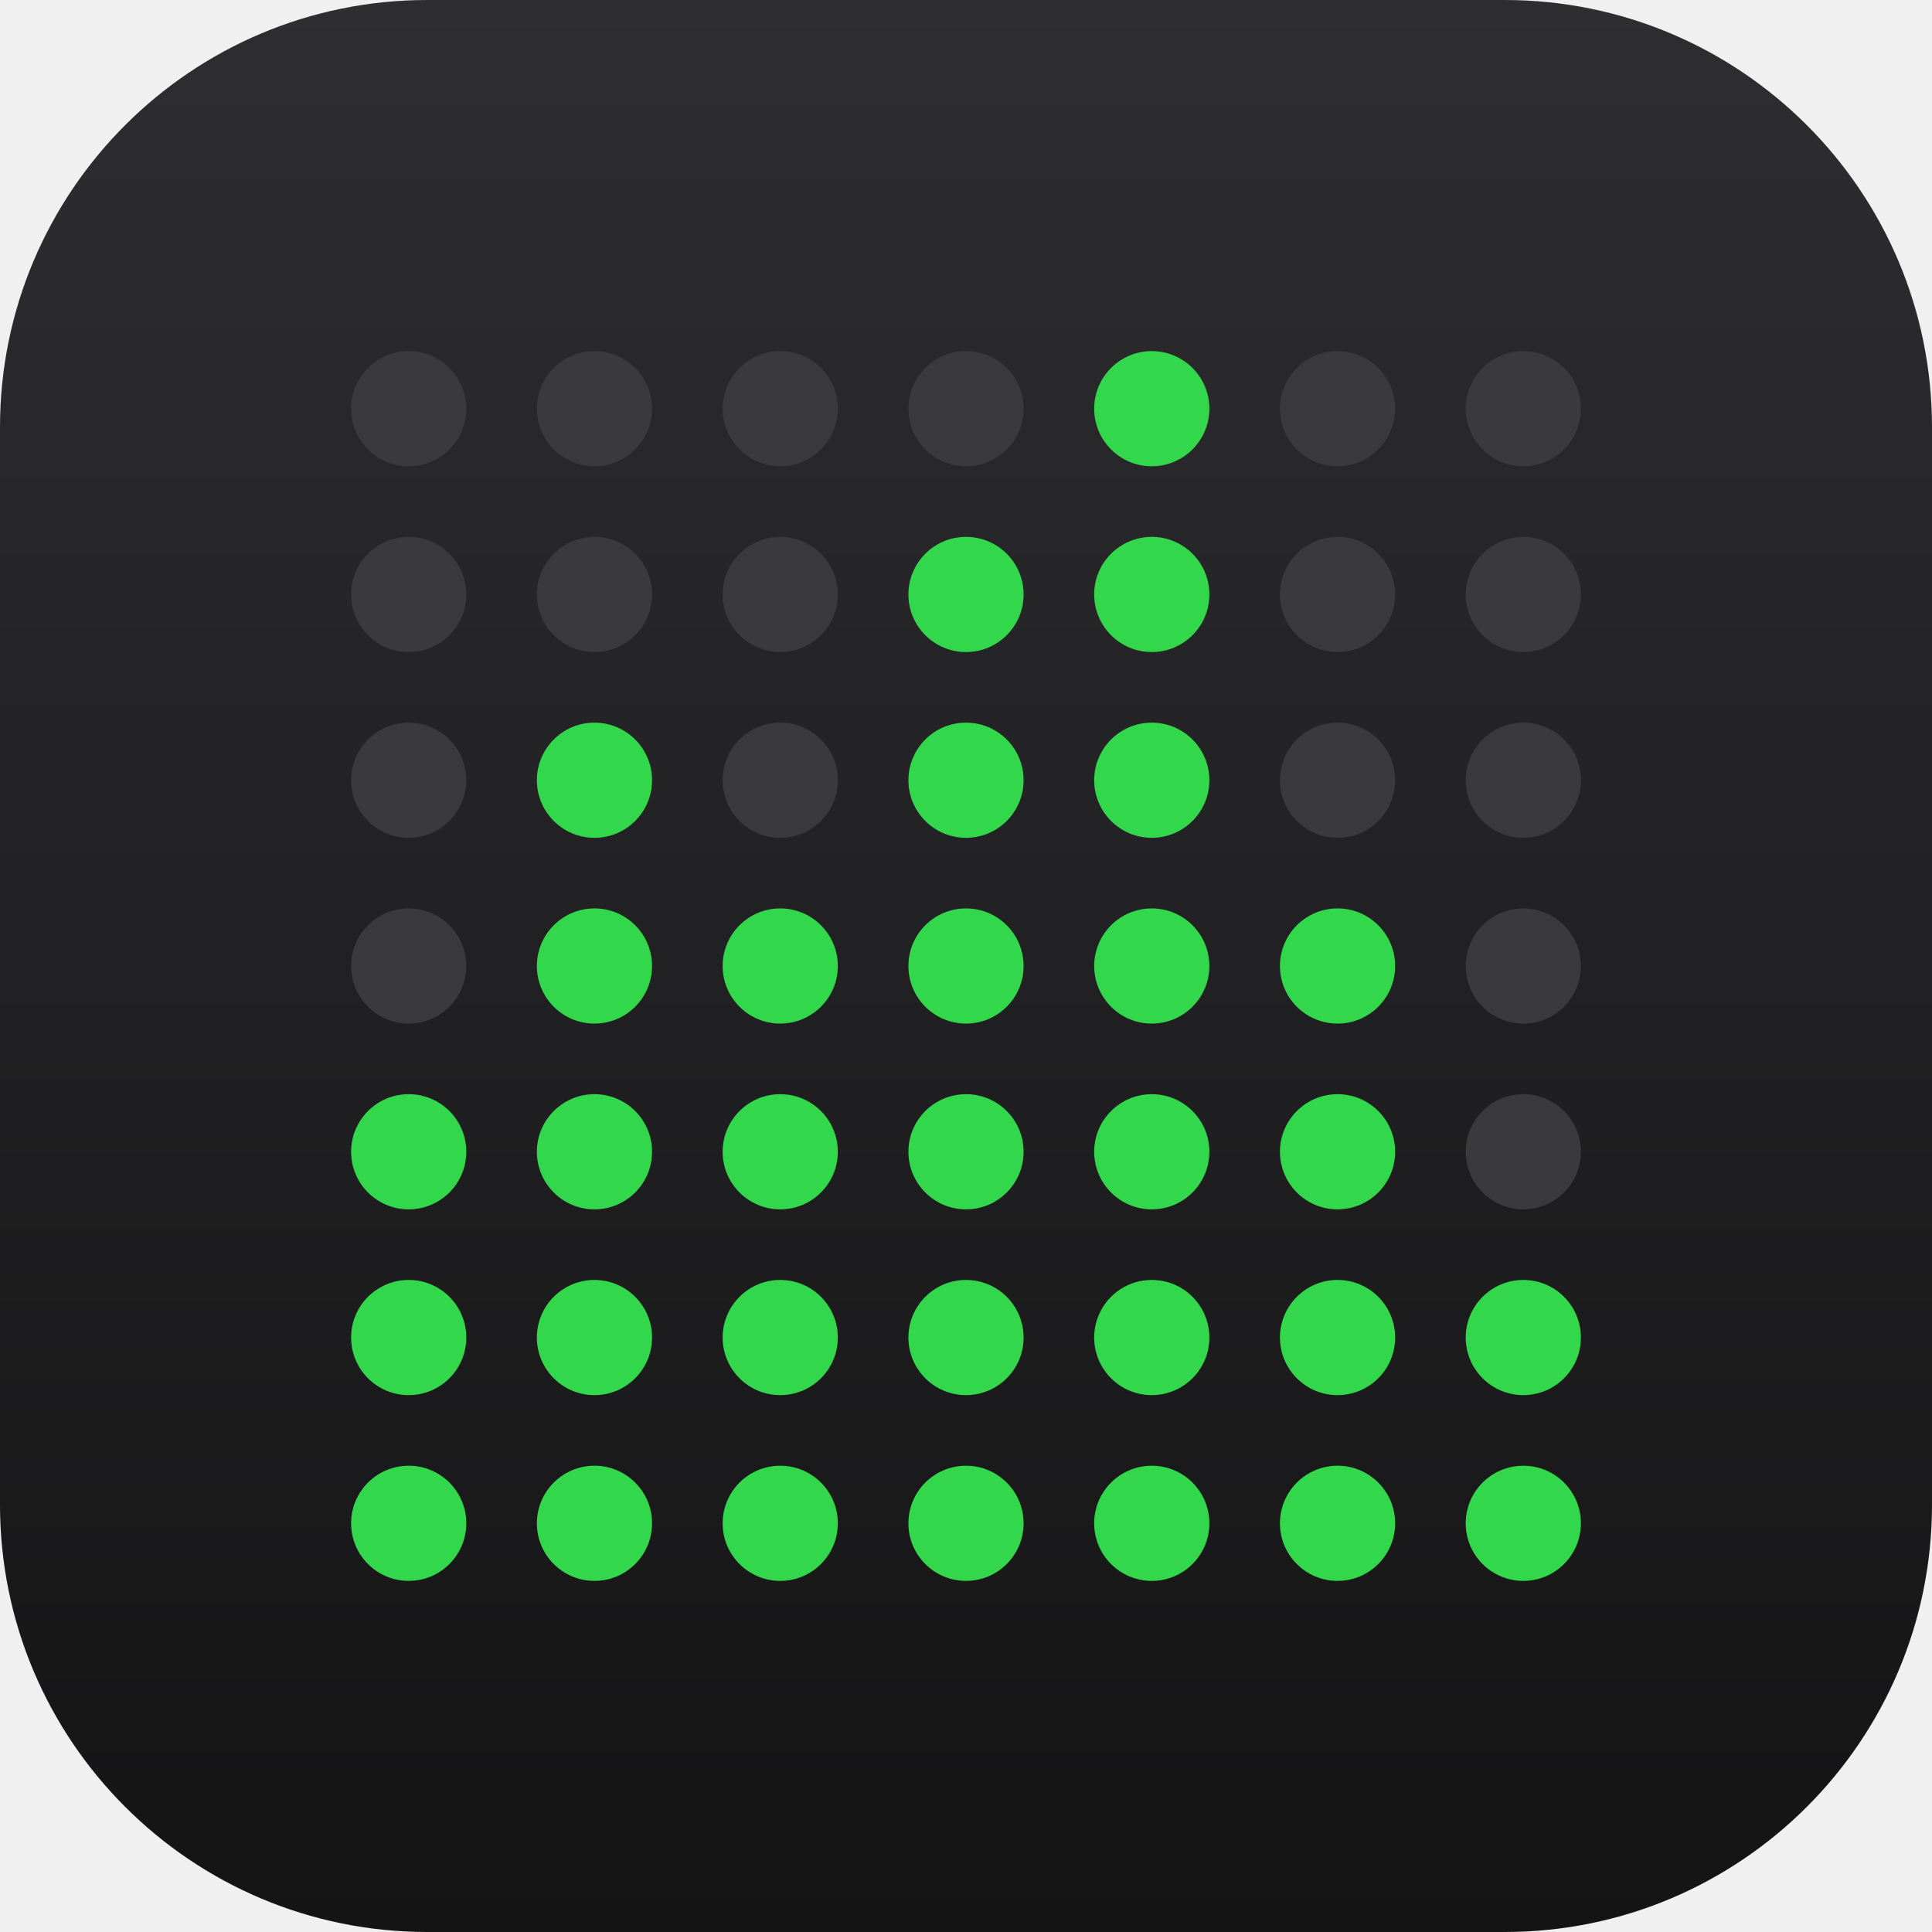
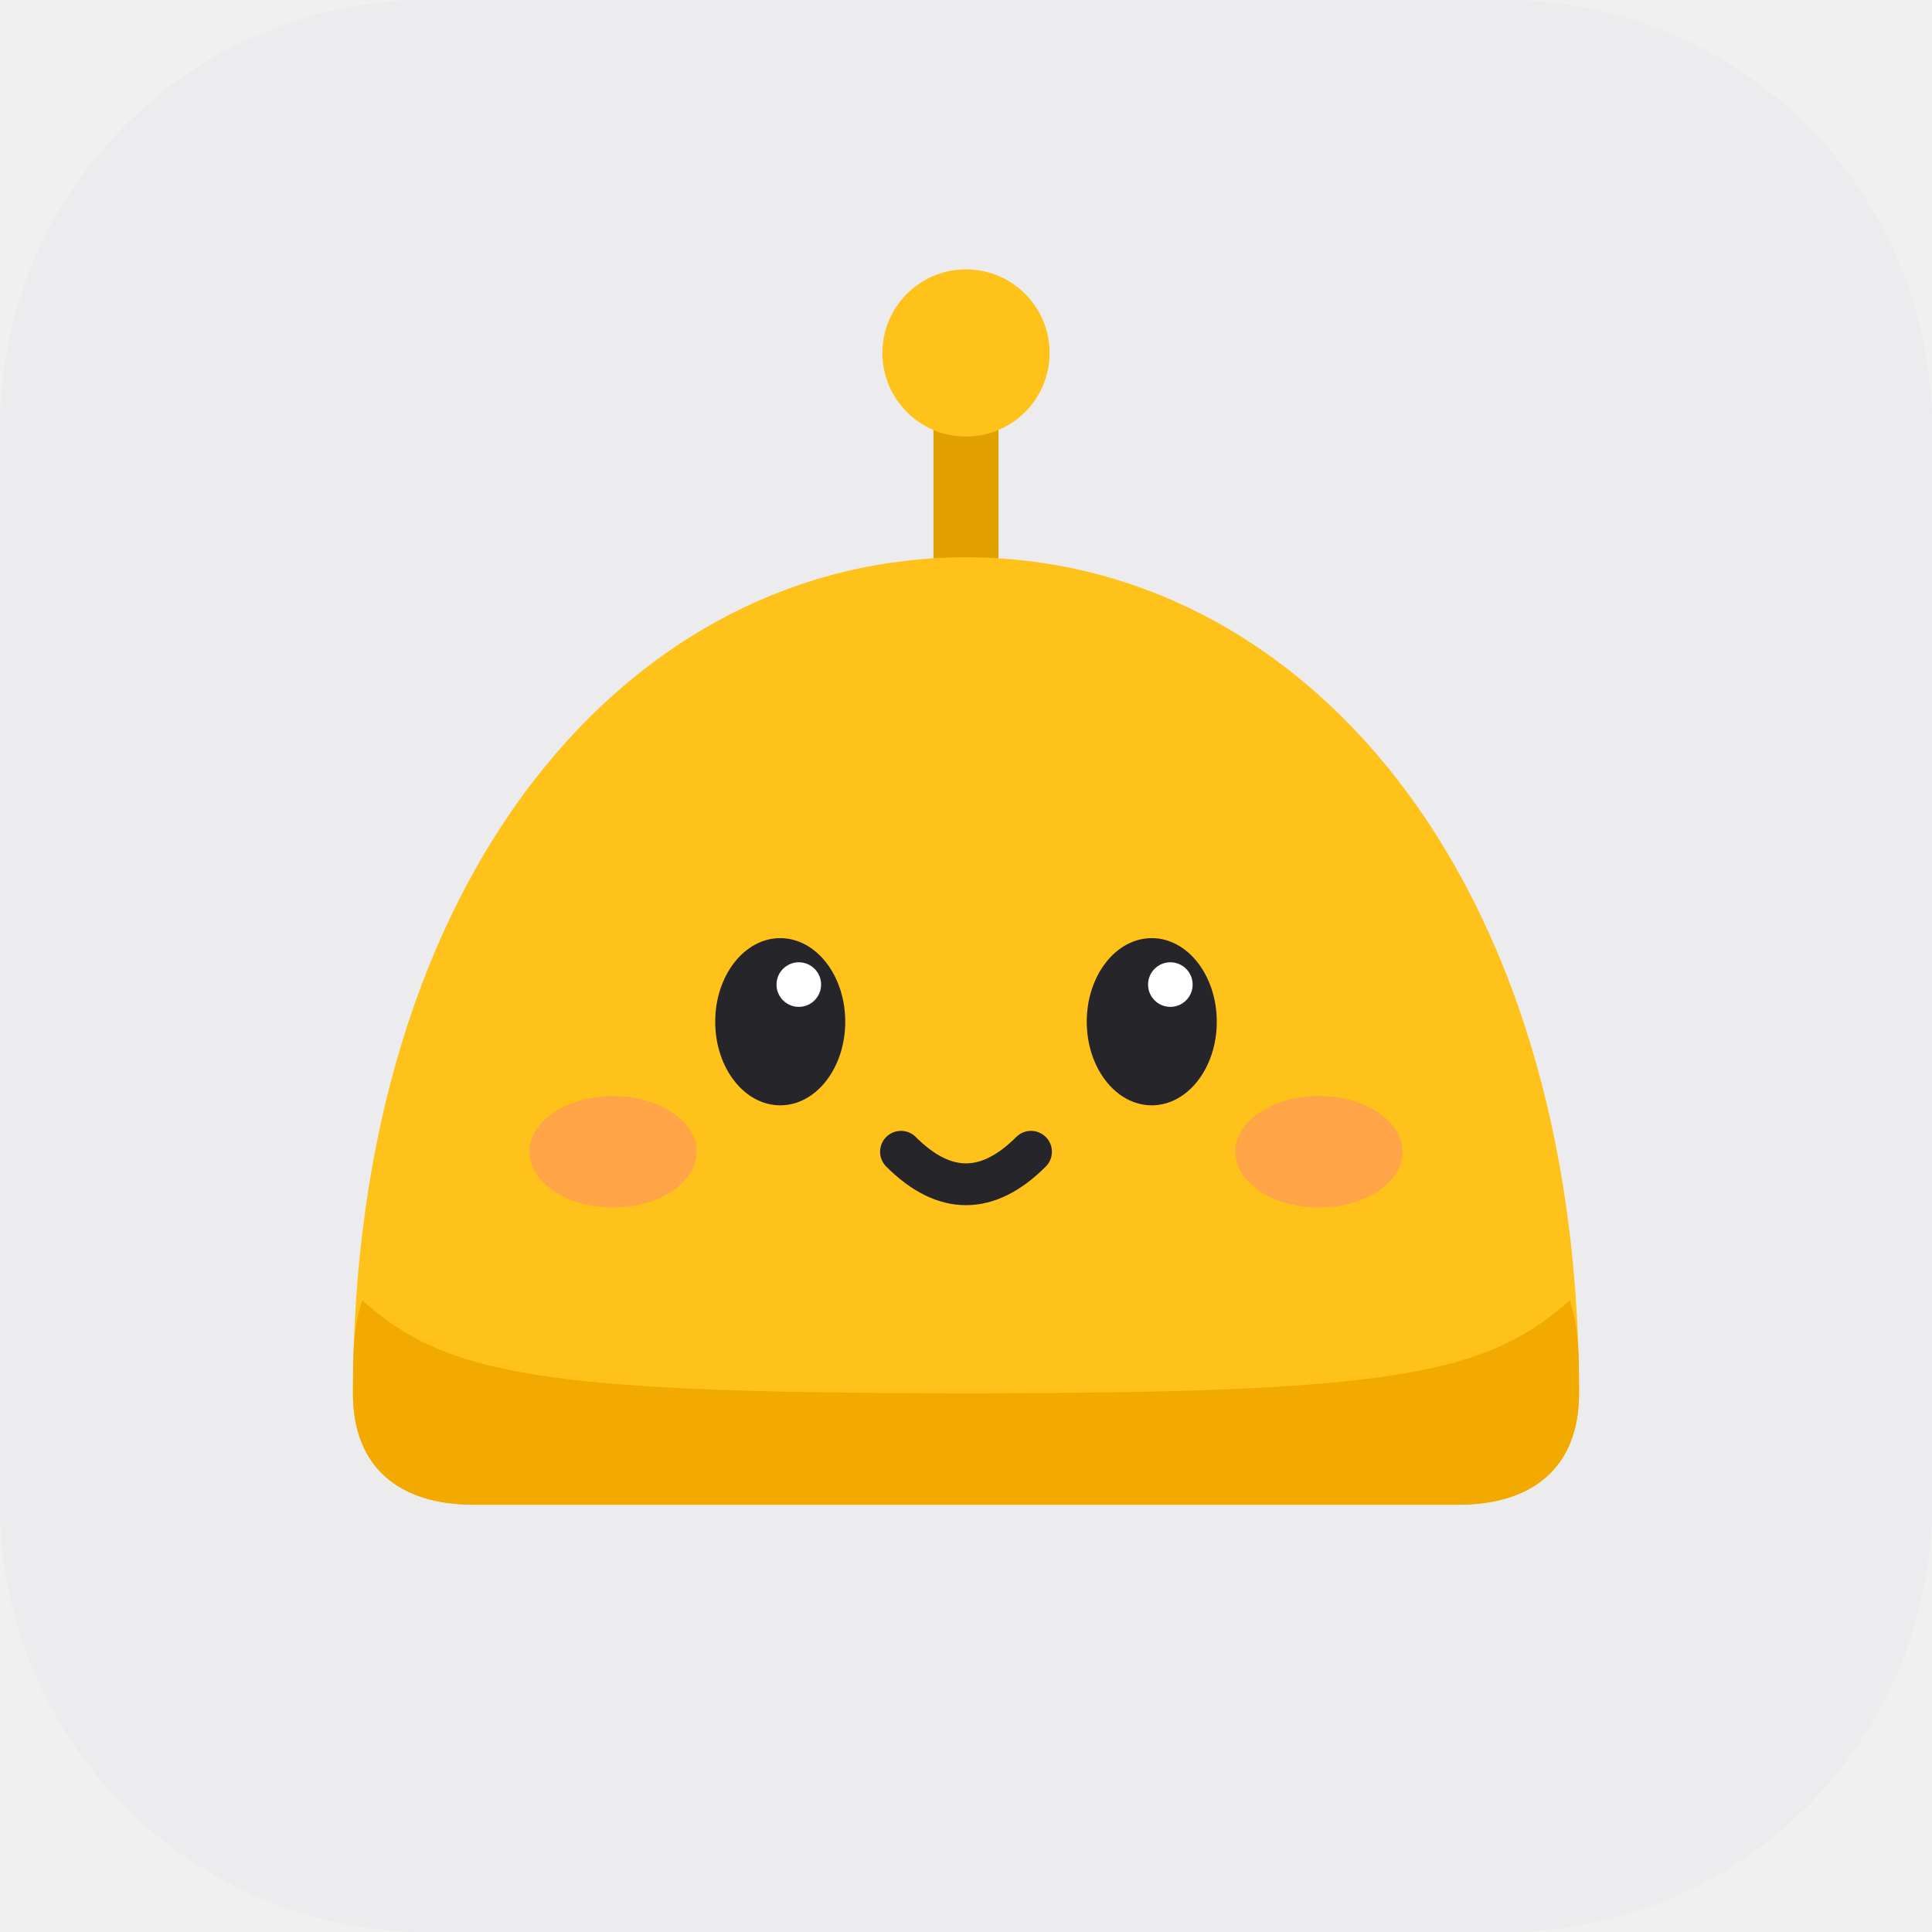
<svg xmlns="http://www.w3.org/2000/svg" viewBox="0 0 208 208" width="208" height="208">
-   <defs>
-     <linearGradient id="g" x1="0" y1="0" x2="0" y2="1">
-       <stop offset="0" stop-color="#2E2E31" />
-       <stop offset="1" stop-color="#141415" />
-     </linearGradient>
-   </defs>
-   <rect width="208" height="208" rx="46" fill="url(#g)" />
-   <path fill="#3A3A3D" d="M37.8 44a6.2 6.2 0 1 0 12.4 0a6.2 6.2 0 1 0 -12.4 0M37.8 64a6.2 6.2 0 1 0 12.4 0a6.2 6.2 0 1 0 -12.4 0M37.8 84a6.2 6.2 0 1 0 12.4 0a6.2 6.2 0 1 0 -12.4 0M37.8 104a6.2 6.2 0 1 0 12.4 0a6.2 6.2 0 1 0 -12.4 0M57.8 44a6.2 6.2 0 1 0 12.4 0a6.2 6.2 0 1 0 -12.4 0M57.8 64a6.2 6.2 0 1 0 12.4 0a6.2 6.2 0 1 0 -12.4 0M77.8 44a6.2 6.2 0 1 0 12.4 0a6.2 6.2 0 1 0 -12.4 0M77.8 64a6.2 6.2 0 1 0 12.4 0a6.2 6.2 0 1 0 -12.4 0M77.8 84a6.2 6.2 0 1 0 12.4 0a6.2 6.2 0 1 0 -12.4 0M97.8 44a6.2 6.2 0 1 0 12.4 0a6.2 6.2 0 1 0 -12.4 0M137.8 44a6.2 6.2 0 1 0 12.4 0a6.2 6.2 0 1 0 -12.4 0M137.8 64a6.2 6.2 0 1 0 12.4 0a6.2 6.2 0 1 0 -12.4 0M137.8 84a6.2 6.2 0 1 0 12.4 0a6.2 6.2 0 1 0 -12.4 0M157.8 44a6.2 6.2 0 1 0 12.4 0a6.2 6.2 0 1 0 -12.4 0M157.8 64a6.2 6.2 0 1 0 12.4 0a6.2 6.2 0 1 0 -12.4 0M157.8 84a6.2 6.2 0 1 0 12.4 0a6.2 6.2 0 1 0 -12.4 0M157.8 104a6.2 6.2 0 1 0 12.4 0a6.2 6.2 0 1 0 -12.4 0M157.8 124a6.2 6.2 0 1 0 12.4 0a6.2 6.2 0 1 0 -12.4 0" />
-   <path fill="#32D74B" d="M37.8 124a6.2 6.2 0 1 0 12.4 0a6.2 6.2 0 1 0 -12.4 0M37.8 144a6.2 6.2 0 1 0 12.4 0a6.2 6.2 0 1 0 -12.4 0M37.8 164a6.2 6.2 0 1 0 12.4 0a6.2 6.2 0 1 0 -12.4 0M57.8 84a6.2 6.2 0 1 0 12.4 0a6.2 6.2 0 1 0 -12.4 0M57.8 104a6.2 6.2 0 1 0 12.4 0a6.2 6.2 0 1 0 -12.4 0M57.8 124a6.2 6.2 0 1 0 12.4 0a6.2 6.2 0 1 0 -12.4 0M57.8 144a6.2 6.2 0 1 0 12.4 0a6.2 6.2 0 1 0 -12.4 0M57.8 164a6.2 6.2 0 1 0 12.4 0a6.2 6.2 0 1 0 -12.4 0M77.8 104a6.2 6.2 0 1 0 12.4 0a6.2 6.2 0 1 0 -12.4 0M77.8 124a6.2 6.2 0 1 0 12.4 0a6.2 6.2 0 1 0 -12.4 0M77.8 144a6.2 6.2 0 1 0 12.4 0a6.2 6.2 0 1 0 -12.4 0M77.8 164a6.2 6.2 0 1 0 12.4 0a6.2 6.2 0 1 0 -12.4 0M97.8 64a6.2 6.2 0 1 0 12.4 0a6.2 6.2 0 1 0 -12.4 0M97.8 84a6.2 6.2 0 1 0 12.4 0a6.2 6.2 0 1 0 -12.4 0M97.8 104a6.2 6.2 0 1 0 12.4 0a6.2 6.2 0 1 0 -12.4 0M97.8 124a6.2 6.2 0 1 0 12.4 0a6.2 6.2 0 1 0 -12.4 0M97.8 144a6.2 6.2 0 1 0 12.4 0a6.2 6.2 0 1 0 -12.4 0M97.8 164a6.2 6.2 0 1 0 12.4 0a6.2 6.2 0 1 0 -12.4 0M117.8 44a6.2 6.2 0 1 0 12.4 0a6.2 6.2 0 1 0 -12.4 0M117.8 64a6.2 6.2 0 1 0 12.4 0a6.2 6.2 0 1 0 -12.4 0M117.8 84a6.2 6.2 0 1 0 12.4 0a6.2 6.2 0 1 0 -12.4 0M117.8 104a6.2 6.2 0 1 0 12.4 0a6.2 6.2 0 1 0 -12.4 0M117.8 124a6.2 6.2 0 1 0 12.4 0a6.2 6.2 0 1 0 -12.4 0M117.8 144a6.2 6.2 0 1 0 12.4 0a6.2 6.2 0 1 0 -12.4 0M117.8 164a6.2 6.2 0 1 0 12.4 0a6.2 6.2 0 1 0 -12.4 0M137.8 104a6.2 6.2 0 1 0 12.4 0a6.2 6.2 0 1 0 -12.4 0M137.8 124a6.2 6.2 0 1 0 12.4 0a6.2 6.2 0 1 0 -12.4 0M137.8 144a6.2 6.2 0 1 0 12.4 0a6.2 6.2 0 1 0 -12.4 0M137.8 164a6.2 6.2 0 1 0 12.4 0a6.2 6.2 0 1 0 -12.4 0M157.8 144a6.2 6.2 0 1 0 12.4 0a6.2 6.2 0 1 0 -12.4 0M157.8 164a6.2 6.2 0 1 0 12.4 0a6.2 6.2 0 1 0 -12.4 0" />
+   <rect width="208" height="208" rx="46" fill="#ECECEF" />
+   <path d="M104 60V42" stroke="#E3A100" stroke-width="7" stroke-linecap="round" />
+   <circle cx="104" cy="38" r="9" fill="#FFC21A" />
+   <path d="M38 150C38 94 68 60 104 60S170 94 170 150C170 158 165 162 157 162H51C43 162 38 158 38 150Z" fill="#FFC21A" />
+   <path d="M38 150C38 158 43 162 51 162H157C165 162 170 158 170 150C170 146 170 143 169 140C160 148 150 150 104 150S48 148 39 140C38 143 38 146 38 150Z" fill="#F2A900" />
+   <ellipse cx="66" cy="124" rx="9" ry="6" fill="#FF8C6B" opacity="0.55" />
+   <ellipse cx="142" cy="124" rx="9" ry="6" fill="#FF8C6B" opacity="0.55" />
+   <ellipse cx="84" cy="110" rx="7" ry="9" fill="#26262A" />
+   <ellipse cx="124" cy="110" rx="7" ry="9" fill="#26262A" />
+   <circle cx="86" cy="106" r="2.4" fill="#FFF" />
+   <circle cx="126" cy="106" r="2.4" fill="#FFF" />
+   <path d="M97 124Q104 131 111 124" fill="none" stroke="#26262A" stroke-width="4.5" stroke-linecap="round" />
</svg>
